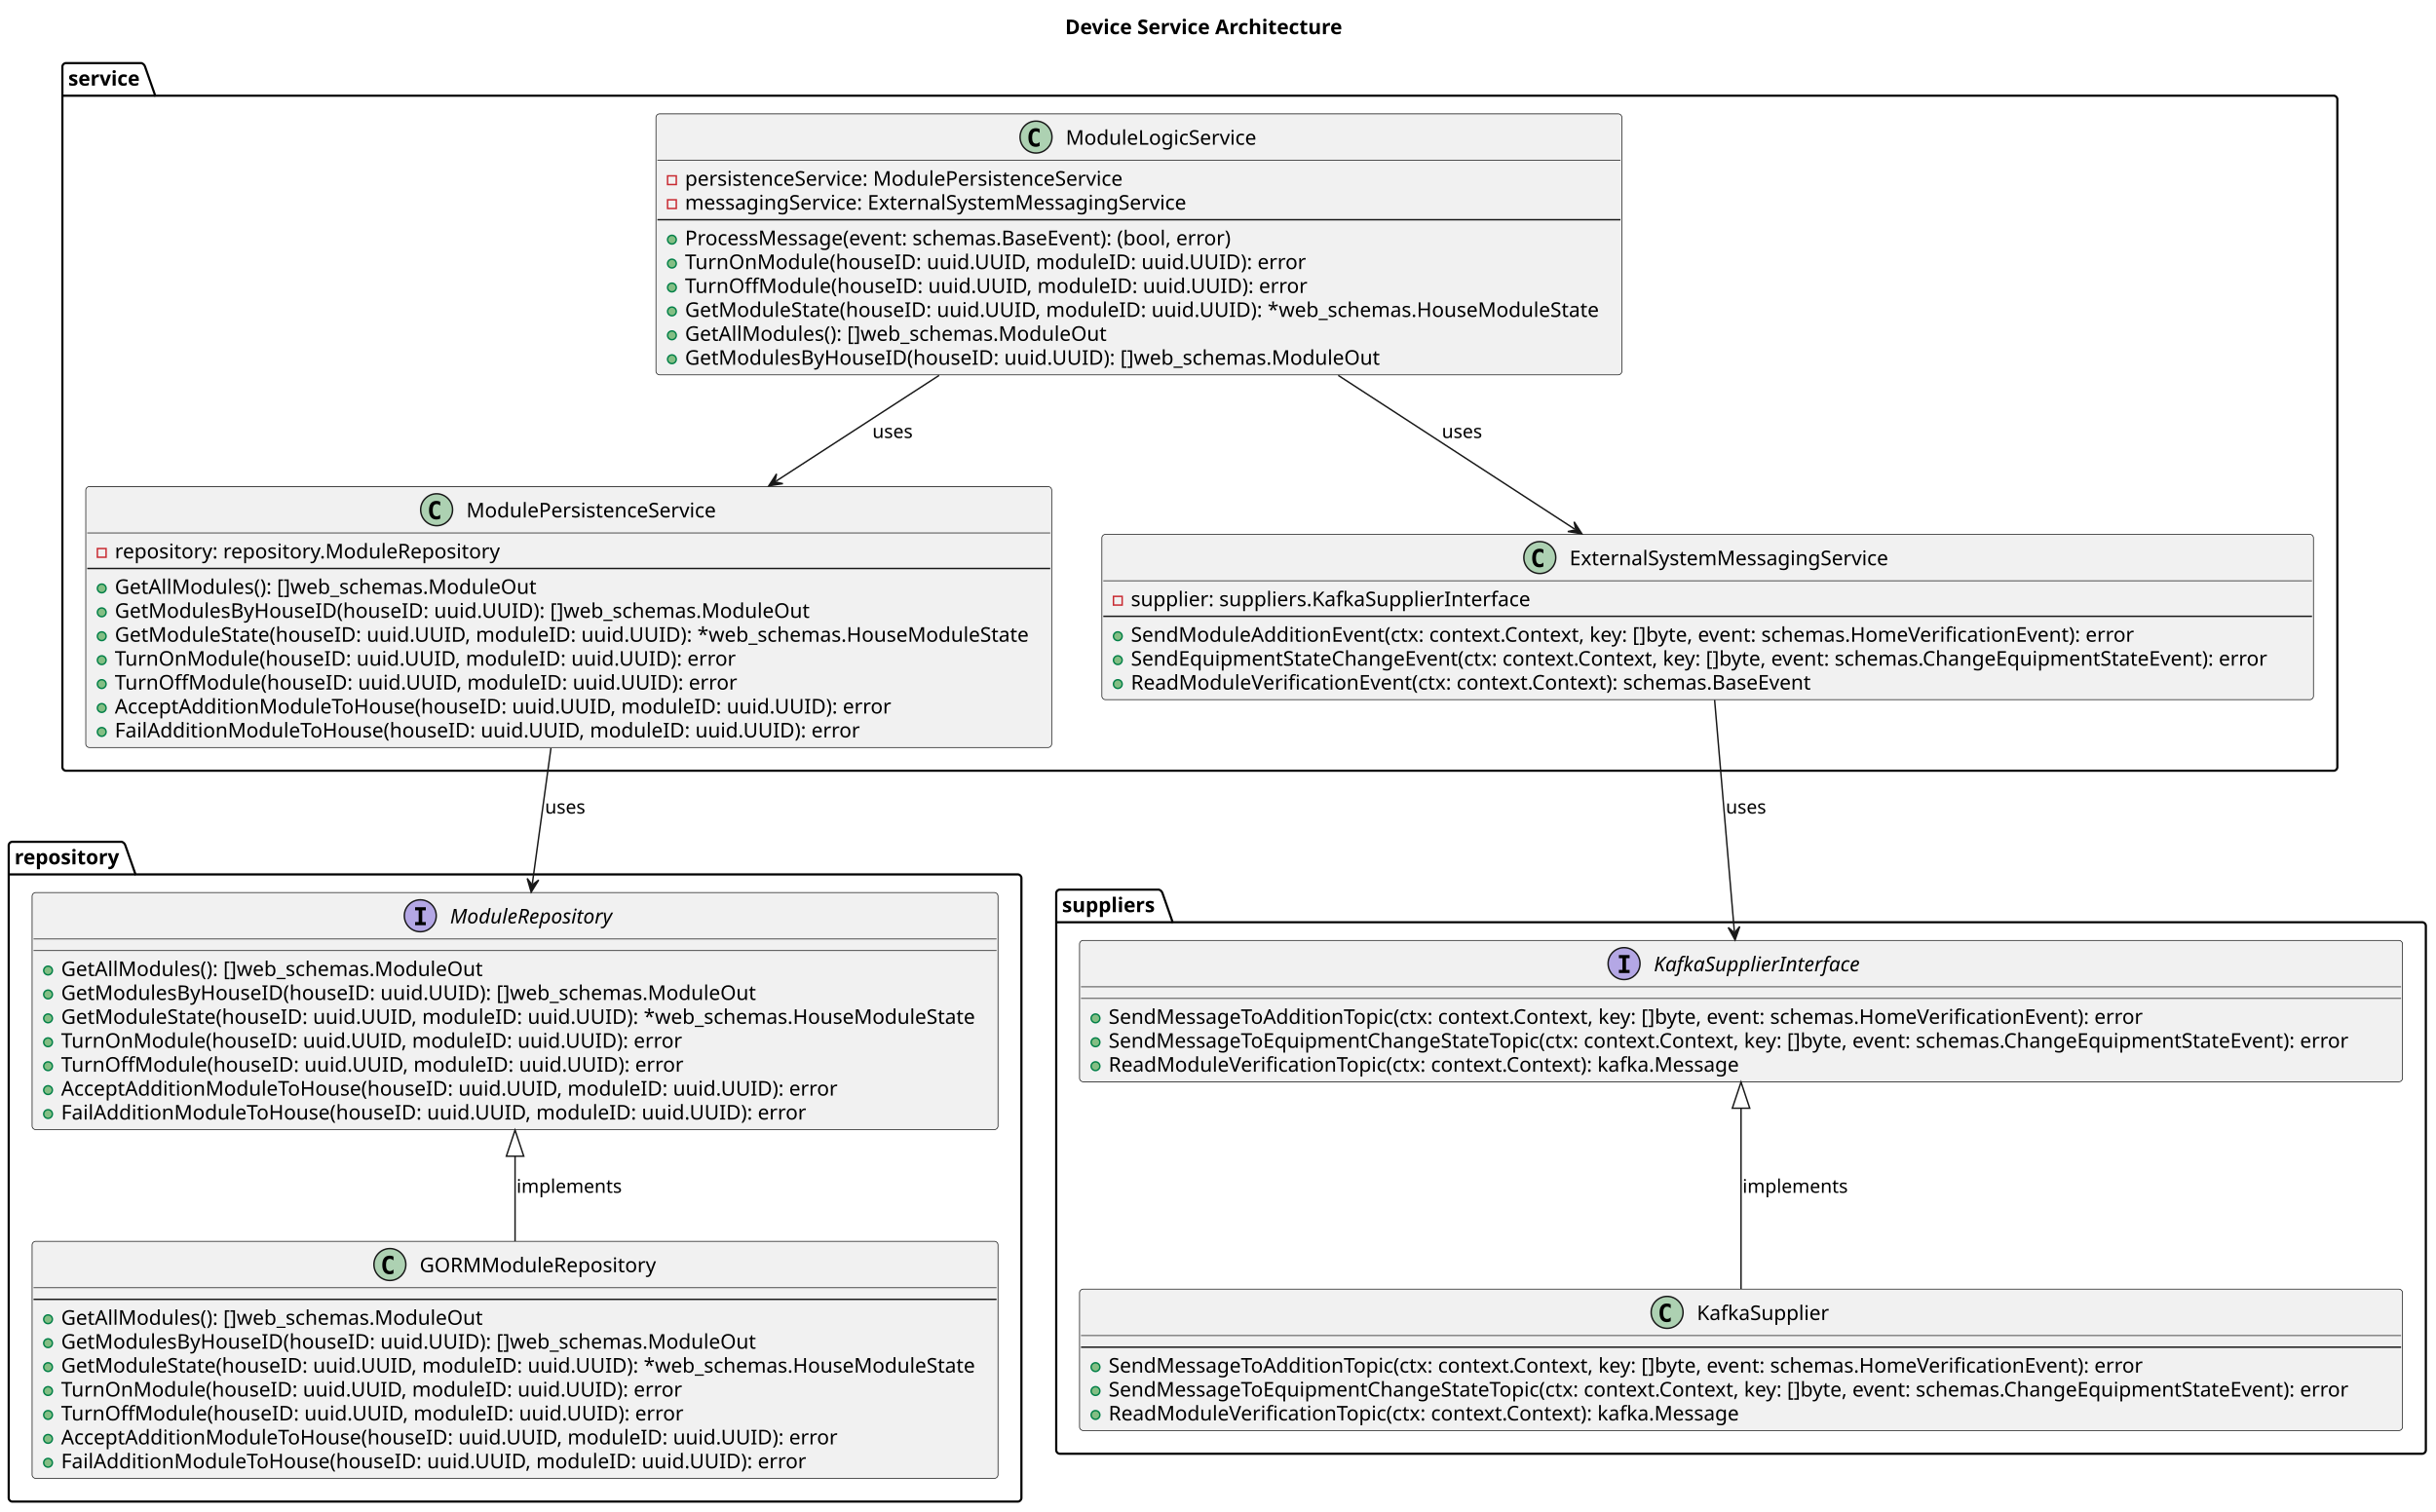
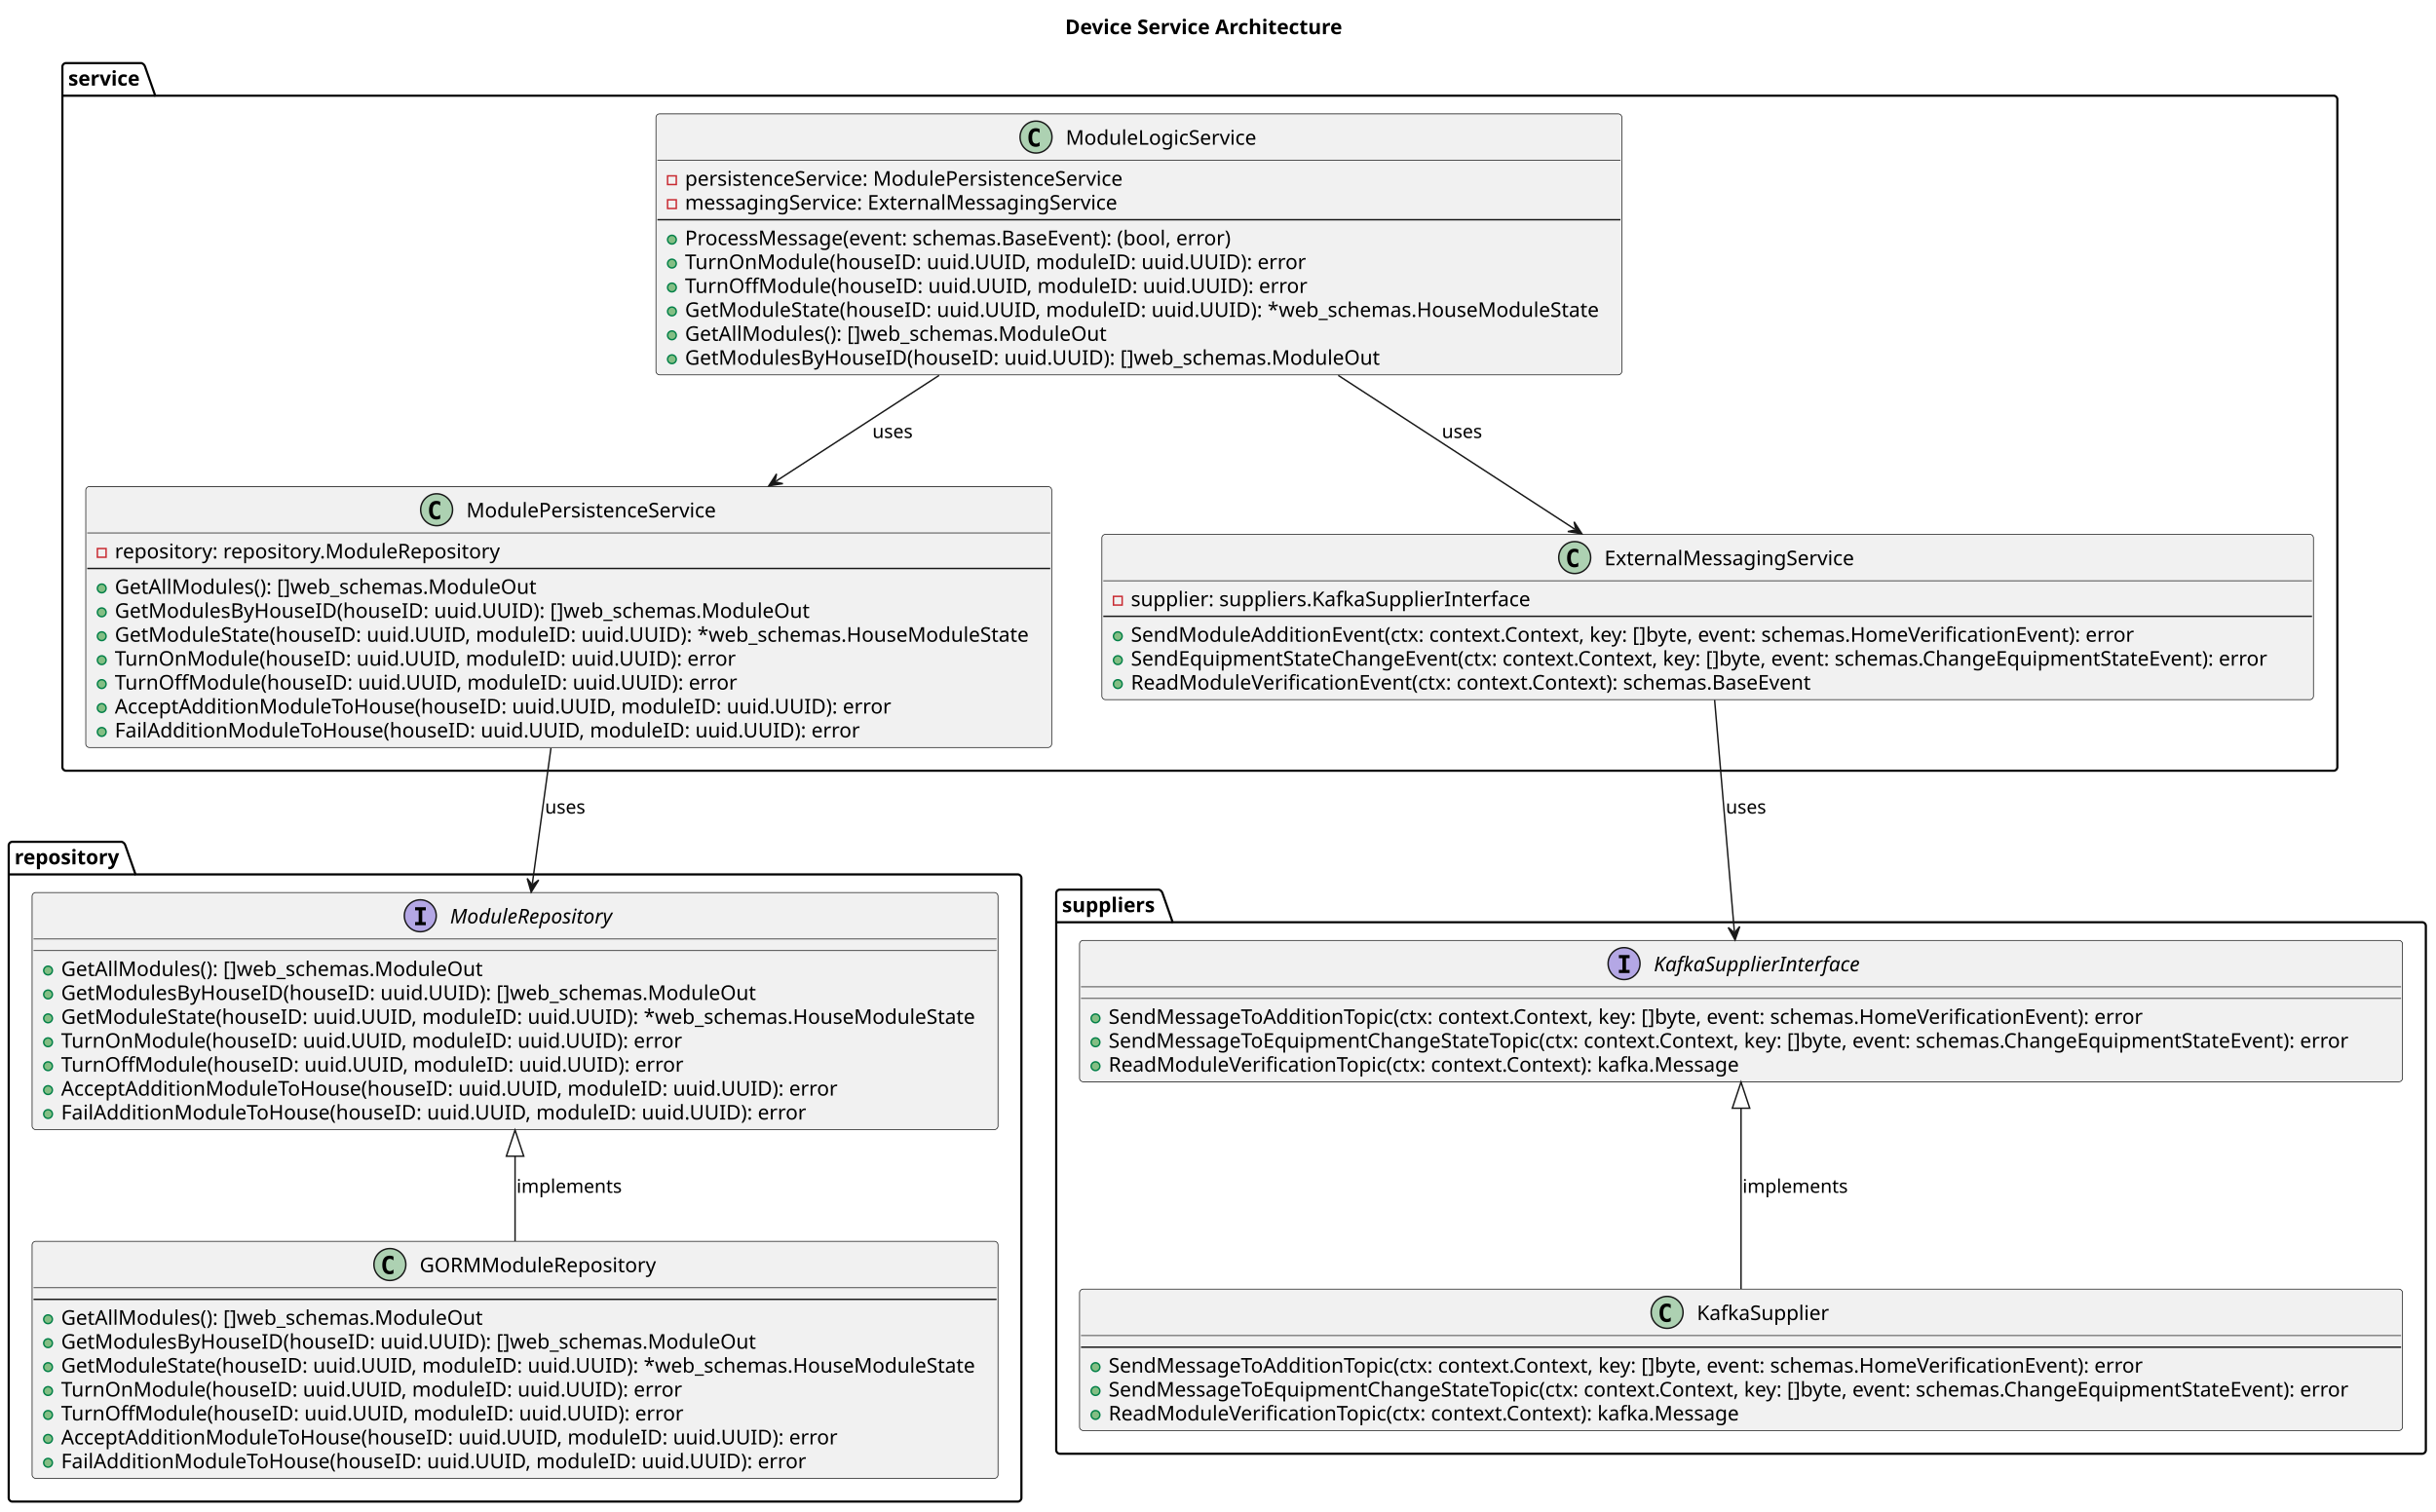
<svg xmlns="http://www.w3.org/2000/svg" contentStyleType="text/css" height="1042px" preserveAspectRatio="none" style="width:1679px;height:1042px;background:#FFFFFF;" version="1.1" viewBox="0 0 1679 1042" width="1679px" zoomAndPan="magnify">
  <defs />
  <g>
    <text fill="#000000" font-family="sans-serif" font-size="14" font-weight="bold" lengthAdjust="spacing" textLength="196.759" x="734.121" y="23.535">Device Service Architecture</text>
    <g id="cluster_service">
      <path d="M45.5,43.488 L97.496,43.488 A3.75,3.75 0 0 1 99.996,45.988 L106.996,65.977 L1608.5,65.977 A2.5,2.5 0 0 1 1611,68.477 L1611,528.798 A2.5,2.5 0 0 1 1608.5,531.298 L45.5,531.298 A2.5,2.5 0 0 1 43,528.798 L43,45.988 A2.5,2.5 0 0 1 45.5,43.488 " fill="none" style="stroke:#000000;stroke-width:1.5;" />
      <line style="stroke:#000000;stroke-width:1.5;" x1="43" x2="106.996" y1="65.977" y2="65.977" />
      <text fill="#000000" font-family="sans-serif" font-size="14" font-weight="bold" lengthAdjust="spacing" textLength="50.996" x="47" y="59.023">service</text>
    </g>
    <g id="cluster_repository">
      <path d="M8.5,580.298 L83.895,580.298 A3.75,3.75 0 0 1 86.395,582.798 L93.395,602.787 L701.5,602.787 A2.5,2.5 0 0 1 704,605.287 L704,1032.638 A2.5,2.5 0 0 1 701.5,1035.138 L8.5,1035.138 A2.5,2.5 0 0 1 6,1032.638 L6,582.798 A2.5,2.5 0 0 1 8.5,580.298 " fill="none" style="stroke:#000000;stroke-width:1.5;" />
      <line style="stroke:#000000;stroke-width:1.5;" x1="6" x2="93.395" y1="602.787" y2="602.787" />
      <text fill="#000000" font-family="sans-serif" font-size="14" font-weight="bold" lengthAdjust="spacing" textLength="74.395" x="10" y="595.833">repository</text>
    </g>
    <g id="cluster_suppliers">
      <path d="M730.5,613.278 L798.752,613.278 A3.75,3.75 0 0 1 801.252,615.778 L808.252,635.767 L1669.5,635.767 A2.5,2.5 0 0 1 1672,638.267 L1672,999.658 A2.5,2.5 0 0 1 1669.5,1002.158 L730.5,1002.158 A2.5,2.5 0 0 1 728,999.658 L728,615.778 A2.5,2.5 0 0 1 730.5,613.278 " fill="none" style="stroke:#000000;stroke-width:1.5;" />
      <line style="stroke:#000000;stroke-width:1.5;" x1="728" x2="808.252" y1="635.767" y2="635.767" />
      <text fill="#000000" font-family="sans-serif" font-size="14" font-weight="bold" lengthAdjust="spacing" textLength="67.252" x="732" y="628.813">suppliers</text>
    </g>
    <g id="elem_ModuleLogicService">
      <rect codeLine="4" fill="#F1F1F1" height="179.906" id="ModuleLogicService" rx="2.5" ry="2.5" style="stroke:#181818;stroke-width:0.5;" width="665.755" x="452.12" y="78.488" />
      <ellipse cx="714.073" cy="94.488" fill="#ADD1B2" rx="11" ry="11" style="stroke:#181818;stroke-width:1.0;" />
      <path d="M716.546,100.631 Q715.965,100.93 715.326,101.08 Q714.687,101.229 713.981,101.229 Q711.475,101.229 710.155,99.577 Q708.835,97.925 708.835,94.804 Q708.835,91.675 710.155,90.023 Q711.475,88.371 713.981,88.371 Q714.687,88.371 715.334,88.52 Q715.982,88.67 716.546,88.969 L716.546,91.691 Q715.915,91.11 715.322,90.841 Q714.728,90.571 714.097,90.571 Q712.753,90.571 712.068,91.638 Q711.383,92.704 711.383,94.804 Q711.383,96.896 712.068,97.963 Q712.753,99.029 714.097,99.029 Q714.728,99.029 715.322,98.76 Q715.915,98.49 716.546,97.909 Z " fill="#000000" />
      <text fill="#000000" font-family="sans-serif" font-size="14" lengthAdjust="spacing" textLength="133.349" x="734.573" y="99.779">ModuleLogicService</text>
      <line style="stroke:#181818;stroke-width:0.5;" x1="453.12" x2="1116.875" y1="110.488" y2="110.488" />
      <rect fill="none" height="6" style="stroke:#C82930;stroke-width:1.0;" width="6" x="460.12" y="121.232" />
      <text fill="#000000" font-family="sans-serif" font-size="14" lengthAdjust="spacing" textLength="307.166" x="472.12" y="128.023">persistenceService: ModulePersistenceService</text>
      <rect fill="none" height="6" style="stroke:#C82930;stroke-width:1.0;" width="6" x="460.12" y="137.721" />
-       <text fill="#000000" font-family="sans-serif" font-size="14" lengthAdjust="spacing" textLength="352.153" x="472.12" y="144.512">messagingService: ExternalSystemMessagingService</text>
+       <text fill="#000000" font-family="sans-serif" font-size="14" lengthAdjust="spacing" textLength="304.056" x="472.12" y="144.512">messagingService: ExternalMessagingService</text>
      <line style="stroke:#181818;stroke-width:1.0;" x1="453.12" x2="1116.875" y1="151.465" y2="151.465" />
      <ellipse cx="463.12" cy="165.209" fill="#84BE84" rx="3" ry="3" style="stroke:#038048;stroke-width:1.0;" />
      <text fill="#000000" font-family="sans-serif" font-size="14" lengthAdjust="spacing" textLength="385.349" x="472.12" y="169">ProcessMessage(event: schemas.BaseEvent): (bool, error)</text>
      <ellipse cx="463.12" cy="181.697" fill="#84BE84" rx="3" ry="3" style="stroke:#038048;stroke-width:1.0;" />
      <text fill="#000000" font-family="sans-serif" font-size="14" lengthAdjust="spacing" textLength="437.794" x="472.12" y="185.488">TurnOnModule(houseID: uuid.UUID, moduleID: uuid.UUID): error</text>
      <ellipse cx="463.12" cy="198.185" fill="#84BE84" rx="3" ry="3" style="stroke:#038048;stroke-width:1.0;" />
      <text fill="#000000" font-family="sans-serif" font-size="14" lengthAdjust="spacing" textLength="439.4" x="472.12" y="201.977">TurnOffModule(houseID: uuid.UUID, moduleID: uuid.UUID): error</text>
      <ellipse cx="463.12" cy="214.674" fill="#84BE84" rx="3" ry="3" style="stroke:#038048;stroke-width:1.0;" />
      <text fill="#000000" font-family="sans-serif" font-size="14" lengthAdjust="spacing" textLength="639.755" x="472.12" y="218.465">GetModuleState(houseID: uuid.UUID, moduleID: uuid.UUID): *web_schemas.HouseModuleState</text>
      <ellipse cx="463.12" cy="231.162" fill="#84BE84" rx="3" ry="3" style="stroke:#038048;stroke-width:1.0;" />
      <text fill="#000000" font-family="sans-serif" font-size="14" lengthAdjust="spacing" textLength="297.486" x="472.12" y="234.953">GetAllModules(): []web_schemas.ModuleOut</text>
      <ellipse cx="463.12" cy="247.65" fill="#84BE84" rx="3" ry="3" style="stroke:#038048;stroke-width:1.0;" />
      <text fill="#000000" font-family="sans-serif" font-size="14" lengthAdjust="spacing" textLength="485.01" x="472.12" y="251.441">GetModulesByHouseID(houseID: uuid.UUID): []web_schemas.ModuleOut</text>
    </g>
    <g id="elem_ModulePersistenceService">
      <rect codeLine="16" fill="#F1F1F1" height="179.906" id="ModulePersistenceService" rx="2.5" ry="2.5" style="stroke:#181818;stroke-width:0.5;" width="665.755" x="59.12" y="335.398" />
      <ellipse cx="300.938" cy="351.398" fill="#ADD1B2" rx="11" ry="11" style="stroke:#181818;stroke-width:1.0;" />
      <path d="M303.411,357.541 Q302.83,357.84 302.191,357.99 Q301.552,358.139 300.846,358.139 Q298.339,358.139 297.019,356.487 Q295.7,354.835 295.7,351.714 Q295.7,348.585 297.019,346.933 Q298.339,345.281 300.846,345.281 Q301.552,345.281 302.199,345.43 Q302.847,345.58 303.411,345.879 L303.411,348.601 Q302.78,348.02 302.187,347.751 Q301.593,347.481 300.962,347.481 Q299.618,347.481 298.933,348.548 Q298.248,349.614 298.248,351.714 Q298.248,353.806 298.933,354.873 Q299.618,355.939 300.962,355.939 Q301.593,355.939 302.187,355.67 Q302.78,355.4 303.411,354.819 Z " fill="#000000" />
      <text fill="#000000" font-family="sans-serif" font-size="14" lengthAdjust="spacing" textLength="173.619" x="321.438" y="356.689">ModulePersistenceService</text>
      <line style="stroke:#181818;stroke-width:0.5;" x1="60.12" x2="723.875" y1="367.398" y2="367.398" />
      <rect fill="none" height="6" style="stroke:#C82930;stroke-width:1.0;" width="6" x="67.12" y="378.142" />
      <text fill="#000000" font-family="sans-serif" font-size="14" lengthAdjust="spacing" textLength="273.424" x="79.12" y="384.933">repository: repository.ModuleRepository</text>
      <line style="stroke:#181818;stroke-width:1.0;" x1="60.12" x2="723.875" y1="391.887" y2="391.887" />
      <ellipse cx="70.12" cy="405.631" fill="#84BE84" rx="3" ry="3" style="stroke:#038048;stroke-width:1.0;" />
      <text fill="#000000" font-family="sans-serif" font-size="14" lengthAdjust="spacing" textLength="297.486" x="79.12" y="409.422">GetAllModules(): []web_schemas.ModuleOut</text>
      <ellipse cx="70.12" cy="422.119" fill="#84BE84" rx="3" ry="3" style="stroke:#038048;stroke-width:1.0;" />
      <text fill="#000000" font-family="sans-serif" font-size="14" lengthAdjust="spacing" textLength="485.01" x="79.12" y="425.91">GetModulesByHouseID(houseID: uuid.UUID): []web_schemas.ModuleOut</text>
      <ellipse cx="70.12" cy="438.607" fill="#84BE84" rx="3" ry="3" style="stroke:#038048;stroke-width:1.0;" />
      <text fill="#000000" font-family="sans-serif" font-size="14" lengthAdjust="spacing" textLength="639.755" x="79.12" y="442.398">GetModuleState(houseID: uuid.UUID, moduleID: uuid.UUID): *web_schemas.HouseModuleState</text>
      <ellipse cx="70.12" cy="455.096" fill="#84BE84" rx="3" ry="3" style="stroke:#038048;stroke-width:1.0;" />
      <text fill="#000000" font-family="sans-serif" font-size="14" lengthAdjust="spacing" textLength="437.794" x="79.12" y="458.887">TurnOnModule(houseID: uuid.UUID, moduleID: uuid.UUID): error</text>
      <ellipse cx="70.12" cy="471.584" fill="#84BE84" rx="3" ry="3" style="stroke:#038048;stroke-width:1.0;" />
      <text fill="#000000" font-family="sans-serif" font-size="14" lengthAdjust="spacing" textLength="439.4" x="79.12" y="475.375">TurnOffModule(houseID: uuid.UUID, moduleID: uuid.UUID): error</text>
      <ellipse cx="70.12" cy="488.072" fill="#84BE84" rx="3" ry="3" style="stroke:#038048;stroke-width:1.0;" />
      <text fill="#000000" font-family="sans-serif" font-size="14" lengthAdjust="spacing" textLength="549.985" x="79.12" y="491.863">AcceptAdditionModuleToHouse(houseID: uuid.UUID, moduleID: uuid.UUID): error</text>
      <ellipse cx="70.12" cy="504.56" fill="#84BE84" rx="3" ry="3" style="stroke:#038048;stroke-width:1.0;" />
      <text fill="#000000" font-family="sans-serif" font-size="14" lengthAdjust="spacing" textLength="527.468" x="79.12" y="508.351">FailAdditionModuleToHouse(houseID: uuid.UUID, moduleID: uuid.UUID): error</text>
    </g>
-     <g id="elem_ExternalSystemMessagingService">
-       <rect codeLine="28" fill="#F1F1F1" height="113.953" id="ExternalSystemMessagingService" rx="2.5" ry="2.5" style="stroke:#181818;stroke-width:0.5;" width="835.095" x="759.45" y="368.368" />
-       <ellipse cx="1061.301" cy="384.368" fill="#ADD1B2" rx="11" ry="11" style="stroke:#181818;stroke-width:1.0;" />
-       <path d="M1063.774,390.511 Q1063.193,390.81 1062.554,390.96 Q1061.915,391.109 1061.209,391.109 Q1058.702,391.109 1057.383,389.457 Q1056.063,387.805 1056.063,384.684 Q1056.063,381.555 1057.383,379.903 Q1058.702,378.251 1061.209,378.251 Q1061.915,378.251 1062.562,378.401 Q1063.21,378.55 1063.774,378.849 L1063.774,381.571 Q1063.143,380.99 1062.55,380.721 Q1061.956,380.451 1061.325,380.451 Q1059.981,380.451 1059.296,381.517 Q1058.611,382.584 1058.611,384.684 Q1058.611,386.776 1059.296,387.843 Q1059.981,388.909 1061.325,388.909 Q1061.956,388.909 1062.55,388.639 Q1063.143,388.37 1063.774,387.789 Z " fill="#000000" />
-       <text fill="#000000" font-family="sans-serif" font-size="14" lengthAdjust="spacing" textLength="222.893" x="1081.801" y="389.659">ExternalSystemMessagingService</text>
+     <g id="elem_ExternalMessagingService">
+       <rect codeLine="28" fill="#F1F1F1" height="113.953" id="ExternalMessagingService" rx="2.5" ry="2.5" style="stroke:#181818;stroke-width:0.5;" width="835.095" x="759.45" y="368.368" />
+       <ellipse cx="1085.35" cy="384.368" fill="#ADD1B2" rx="11" ry="11" style="stroke:#181818;stroke-width:1.0;" />
+       <path d="M1087.823,390.511 Q1087.242,390.81 1086.603,390.96 Q1085.964,391.109 1085.258,391.109 Q1082.751,391.109 1081.431,389.457 Q1080.112,387.805 1080.112,384.684 Q1080.112,381.555 1081.431,379.903 Q1082.751,378.251 1085.258,378.251 Q1085.964,378.251 1086.611,378.401 Q1087.259,378.55 1087.823,378.849 L1087.823,381.571 Q1087.192,380.99 1086.599,380.721 Q1086.005,380.451 1085.374,380.451 Q1084.03,380.451 1083.345,381.517 Q1082.66,382.584 1082.66,384.684 Q1082.66,386.776 1083.345,387.843 Q1084.03,388.909 1085.374,388.909 Q1086.005,388.909 1086.599,388.639 Q1087.192,388.37 1087.823,387.789 Z " fill="#000000" />
+       <text fill="#000000" font-family="sans-serif" font-size="14" lengthAdjust="spacing" textLength="174.795" x="1105.85" y="389.659">ExternalMessagingService</text>
      <line style="stroke:#181818;stroke-width:0.5;" x1="760.45" x2="1593.545" y1="400.368" y2="400.368" />
      <rect fill="none" height="6" style="stroke:#C82930;stroke-width:1.0;" width="6" x="767.45" y="411.112" />
      <text fill="#000000" font-family="sans-serif" font-size="14" lengthAdjust="spacing" textLength="283.309" x="779.45" y="417.903">supplier: suppliers.KafkaSupplierInterface</text>
      <line style="stroke:#181818;stroke-width:1.0;" x1="760.45" x2="1593.545" y1="424.857" y2="424.857" />
      <ellipse cx="770.45" cy="438.601" fill="#84BE84" rx="3" ry="3" style="stroke:#038048;stroke-width:1.0;" />
      <text fill="#000000" font-family="sans-serif" font-size="14" lengthAdjust="spacing" textLength="718.936" x="779.45" y="442.392">SendModuleAdditionEvent(ctx: context.Context, key: []byte, event: schemas.HomeVerificationEvent): error</text>
      <ellipse cx="770.45" cy="455.089" fill="#84BE84" rx="3" ry="3" style="stroke:#038048;stroke-width:1.0;" />
      <text fill="#000000" font-family="sans-serif" font-size="14" lengthAdjust="spacing" textLength="809.095" x="779.45" y="458.88">SendEquipmentStateChangeEvent(ctx: context.Context, key: []byte, event: schemas.ChangeEquipmentStateEvent): error</text>
      <ellipse cx="770.45" cy="471.577" fill="#84BE84" rx="3" ry="3" style="stroke:#038048;stroke-width:1.0;" />
      <text fill="#000000" font-family="sans-serif" font-size="14" lengthAdjust="spacing" textLength="484.996" x="779.45" y="475.368">ReadModuleVerificationEvent(ctx: context.Context): schemas.BaseEvent</text>
    </g>
    <g id="elem_ModuleRepository">
      <rect codeLine="38" fill="#F1F1F1" height="163.418" id="ModuleRepository" rx="2.5" ry="2.5" style="stroke:#181818;stroke-width:0.5;" width="665.755" x="22.12" y="615.298" />
      <ellipse cx="289.682" cy="631.298" fill="#B4A7E5" rx="11" ry="11" style="stroke:#181818;stroke-width:1.0;" />
      <path d="M286.11,627.563 L286.11,625.405 L293.489,625.405 L293.489,627.563 L291.024,627.563 L291.024,635.64 L293.489,635.64 L293.489,637.798 L286.11,637.798 L286.11,635.64 L288.575,635.64 L288.575,627.563 Z " fill="#000000" />
      <text fill="#000000" font-family="sans-serif" font-size="14" font-style="italic" lengthAdjust="spacing" textLength="122.131" x="310.182" y="636.589">ModuleRepository</text>
      <line style="stroke:#181818;stroke-width:0.5;" x1="23.12" x2="686.875" y1="647.298" y2="647.298" />
      <line style="stroke:#181818;stroke-width:0.5;" x1="23.12" x2="686.875" y1="655.298" y2="655.298" />
      <ellipse cx="33.12" cy="669.042" fill="#84BE84" rx="3" ry="3" style="stroke:#038048;stroke-width:1.0;" />
      <text fill="#000000" font-family="sans-serif" font-size="14" lengthAdjust="spacing" textLength="297.486" x="42.12" y="672.833">GetAllModules(): []web_schemas.ModuleOut</text>
      <ellipse cx="33.12" cy="685.531" fill="#84BE84" rx="3" ry="3" style="stroke:#038048;stroke-width:1.0;" />
      <text fill="#000000" font-family="sans-serif" font-size="14" lengthAdjust="spacing" textLength="485.01" x="42.12" y="689.322">GetModulesByHouseID(houseID: uuid.UUID): []web_schemas.ModuleOut</text>
      <ellipse cx="33.12" cy="702.019" fill="#84BE84" rx="3" ry="3" style="stroke:#038048;stroke-width:1.0;" />
      <text fill="#000000" font-family="sans-serif" font-size="14" lengthAdjust="spacing" textLength="639.755" x="42.12" y="705.81">GetModuleState(houseID: uuid.UUID, moduleID: uuid.UUID): *web_schemas.HouseModuleState</text>
      <ellipse cx="33.12" cy="718.507" fill="#84BE84" rx="3" ry="3" style="stroke:#038048;stroke-width:1.0;" />
      <text fill="#000000" font-family="sans-serif" font-size="14" lengthAdjust="spacing" textLength="437.794" x="42.12" y="722.298">TurnOnModule(houseID: uuid.UUID, moduleID: uuid.UUID): error</text>
      <ellipse cx="33.12" cy="734.995" fill="#84BE84" rx="3" ry="3" style="stroke:#038048;stroke-width:1.0;" />
      <text fill="#000000" font-family="sans-serif" font-size="14" lengthAdjust="spacing" textLength="439.4" x="42.12" y="738.787">TurnOffModule(houseID: uuid.UUID, moduleID: uuid.UUID): error</text>
      <ellipse cx="33.12" cy="751.484" fill="#84BE84" rx="3" ry="3" style="stroke:#038048;stroke-width:1.0;" />
      <text fill="#000000" font-family="sans-serif" font-size="14" lengthAdjust="spacing" textLength="549.985" x="42.12" y="755.275">AcceptAdditionModuleToHouse(houseID: uuid.UUID, moduleID: uuid.UUID): error</text>
      <ellipse cx="33.12" cy="767.972" fill="#84BE84" rx="3" ry="3" style="stroke:#038048;stroke-width:1.0;" />
      <text fill="#000000" font-family="sans-serif" font-size="14" lengthAdjust="spacing" textLength="527.468" x="42.12" y="771.763">FailAdditionModuleToHouse(houseID: uuid.UUID, moduleID: uuid.UUID): error</text>
    </g>
    <g id="elem_GORMModuleRepository">
      <rect codeLine="48" fill="#F1F1F1" height="163.418" id="GORMModuleRepository" rx="2.5" ry="2.5" style="stroke:#181818;stroke-width:0.5;" width="665.755" x="22.12" y="855.718" />
      <ellipse cx="268.73" cy="871.718" fill="#ADD1B2" rx="11" ry="11" style="stroke:#181818;stroke-width:1.0;" />
      <path d="M271.203,877.861 Q270.622,878.16 269.983,878.31 Q269.344,878.459 268.638,878.459 Q266.131,878.459 264.811,876.807 Q263.492,875.155 263.492,872.034 Q263.492,868.905 264.811,867.253 Q266.131,865.601 268.638,865.601 Q269.344,865.601 269.991,865.75 Q270.639,865.9 271.203,866.199 L271.203,868.921 Q270.572,868.34 269.979,868.071 Q269.385,867.801 268.754,867.801 Q267.41,867.801 266.725,868.867 Q266.04,869.934 266.04,872.034 Q266.04,874.126 266.725,875.193 Q267.41,876.259 268.754,876.259 Q269.385,876.259 269.979,875.99 Q270.572,875.72 271.203,875.139 Z " fill="#000000" />
      <text fill="#000000" font-family="sans-serif" font-size="14" lengthAdjust="spacing" textLength="164.035" x="289.23" y="877.009">GORMModuleRepository</text>
      <line style="stroke:#181818;stroke-width:0.5;" x1="23.12" x2="686.875" y1="887.718" y2="887.718" />
      <line style="stroke:#181818;stroke-width:1.0;" x1="23.12" x2="686.875" y1="895.718" y2="895.718" />
      <ellipse cx="33.12" cy="909.462" fill="#84BE84" rx="3" ry="3" style="stroke:#038048;stroke-width:1.0;" />
      <text fill="#000000" font-family="sans-serif" font-size="14" lengthAdjust="spacing" textLength="297.486" x="42.12" y="913.253">GetAllModules(): []web_schemas.ModuleOut</text>
      <ellipse cx="33.12" cy="925.951" fill="#84BE84" rx="3" ry="3" style="stroke:#038048;stroke-width:1.0;" />
      <text fill="#000000" font-family="sans-serif" font-size="14" lengthAdjust="spacing" textLength="485.01" x="42.12" y="929.742">GetModulesByHouseID(houseID: uuid.UUID): []web_schemas.ModuleOut</text>
      <ellipse cx="33.12" cy="942.439" fill="#84BE84" rx="3" ry="3" style="stroke:#038048;stroke-width:1.0;" />
      <text fill="#000000" font-family="sans-serif" font-size="14" lengthAdjust="spacing" textLength="639.755" x="42.12" y="946.23">GetModuleState(houseID: uuid.UUID, moduleID: uuid.UUID): *web_schemas.HouseModuleState</text>
      <ellipse cx="33.12" cy="958.927" fill="#84BE84" rx="3" ry="3" style="stroke:#038048;stroke-width:1.0;" />
      <text fill="#000000" font-family="sans-serif" font-size="14" lengthAdjust="spacing" textLength="437.794" x="42.12" y="962.718">TurnOnModule(houseID: uuid.UUID, moduleID: uuid.UUID): error</text>
      <ellipse cx="33.12" cy="975.415" fill="#84BE84" rx="3" ry="3" style="stroke:#038048;stroke-width:1.0;" />
      <text fill="#000000" font-family="sans-serif" font-size="14" lengthAdjust="spacing" textLength="439.4" x="42.12" y="979.207">TurnOffModule(houseID: uuid.UUID, moduleID: uuid.UUID): error</text>
      <ellipse cx="33.12" cy="991.904" fill="#84BE84" rx="3" ry="3" style="stroke:#038048;stroke-width:1.0;" />
      <text fill="#000000" font-family="sans-serif" font-size="14" lengthAdjust="spacing" textLength="549.985" x="42.12" y="995.695">AcceptAdditionModuleToHouse(houseID: uuid.UUID, moduleID: uuid.UUID): error</text>
      <ellipse cx="33.12" cy="1008.392" fill="#84BE84" rx="3" ry="3" style="stroke:#038048;stroke-width:1.0;" />
      <text fill="#000000" font-family="sans-serif" font-size="14" lengthAdjust="spacing" textLength="527.468" x="42.12" y="1012.183">FailAdditionModuleToHouse(houseID: uuid.UUID, moduleID: uuid.UUID): error</text>
    </g>
    <g id="elem_KafkaSupplierInterface">
      <rect codeLine="61" fill="#F1F1F1" height="97.465" id="KafkaSupplierInterface" rx="2.5" ry="2.5" style="stroke:#181818;stroke-width:0.5;" width="911.862" x="744.07" y="648.278" />
      <ellipse cx="1119.38" cy="664.278" fill="#B4A7E5" rx="11" ry="11" style="stroke:#181818;stroke-width:1.0;" />
      <path d="M1115.808,660.543 L1115.808,658.385 L1123.187,658.385 L1123.187,660.543 L1120.722,660.543 L1120.722,668.62 L1123.187,668.62 L1123.187,670.778 L1115.808,670.778 L1115.808,668.62 L1118.273,668.62 L1118.273,660.543 Z " fill="#000000" />
      <text fill="#000000" font-family="sans-serif" font-size="14" font-style="italic" lengthAdjust="spacing" textLength="152.742" x="1139.88" y="669.569">KafkaSupplierInterface</text>
      <line style="stroke:#181818;stroke-width:0.5;" x1="745.07" x2="1654.932" y1="680.278" y2="680.278" />
      <line style="stroke:#181818;stroke-width:0.5;" x1="745.07" x2="1654.932" y1="688.278" y2="688.278" />
      <ellipse cx="755.07" cy="702.022" fill="#84BE84" rx="3" ry="3" style="stroke:#038048;stroke-width:1.0;" />
      <text fill="#000000" font-family="sans-serif" font-size="14" lengthAdjust="spacing" textLength="745.698" x="764.07" y="705.813">SendMessageToAdditionTopic(ctx: context.Context, key: []byte, event: schemas.HomeVerificationEvent): error</text>
      <ellipse cx="755.07" cy="718.511" fill="#84BE84" rx="3" ry="3" style="stroke:#038048;stroke-width:1.0;" />
      <text fill="#000000" font-family="sans-serif" font-size="14" lengthAdjust="spacing" textLength="885.862" x="764.07" y="722.302">SendMessageToEquipmentChangeStateTopic(ctx: context.Context, key: []byte, event: schemas.ChangeEquipmentStateEvent): error</text>
      <ellipse cx="755.07" cy="734.999" fill="#84BE84" rx="3" ry="3" style="stroke:#038048;stroke-width:1.0;" />
      <text fill="#000000" font-family="sans-serif" font-size="14" lengthAdjust="spacing" textLength="455.273" x="764.07" y="738.79">ReadModuleVerificationTopic(ctx: context.Context): kafka.Message</text>
    </g>
    <g id="elem_KafkaSupplier">
      <rect codeLine="67" fill="#F1F1F1" height="97.465" id="KafkaSupplier" rx="2.5" ry="2.5" style="stroke:#181818;stroke-width:0.5;" width="911.862" x="744.07" y="888.698" />
      <ellipse cx="1149.048" cy="904.698" fill="#ADD1B2" rx="11" ry="11" style="stroke:#181818;stroke-width:1.0;" />
      <path d="M1151.521,910.841 Q1150.94,911.14 1150.301,911.29 Q1149.662,911.439 1148.956,911.439 Q1146.449,911.439 1145.13,909.787 Q1143.81,908.135 1143.81,905.014 Q1143.81,901.885 1145.13,900.233 Q1146.449,898.581 1148.956,898.581 Q1149.662,898.581 1150.309,898.731 Q1150.957,898.88 1151.521,899.179 L1151.521,901.901 Q1150.89,901.32 1150.297,901.051 Q1149.703,900.781 1149.072,900.781 Q1147.728,900.781 1147.043,901.847 Q1146.358,902.914 1146.358,905.014 Q1146.358,907.106 1147.043,908.173 Q1147.728,909.239 1149.072,909.239 Q1149.703,909.239 1150.297,908.97 Q1150.89,908.7 1151.521,908.119 Z " fill="#000000" />
      <text fill="#000000" font-family="sans-serif" font-size="14" lengthAdjust="spacing" textLength="93.406" x="1169.548" y="909.989">KafkaSupplier</text>
      <line style="stroke:#181818;stroke-width:0.5;" x1="745.07" x2="1654.932" y1="920.698" y2="920.698" />
      <line style="stroke:#181818;stroke-width:1.0;" x1="745.07" x2="1654.932" y1="928.698" y2="928.698" />
      <ellipse cx="755.07" cy="942.442" fill="#84BE84" rx="3" ry="3" style="stroke:#038048;stroke-width:1.0;" />
      <text fill="#000000" font-family="sans-serif" font-size="14" lengthAdjust="spacing" textLength="745.698" x="764.07" y="946.233">SendMessageToAdditionTopic(ctx: context.Context, key: []byte, event: schemas.HomeVerificationEvent): error</text>
      <ellipse cx="755.07" cy="958.931" fill="#84BE84" rx="3" ry="3" style="stroke:#038048;stroke-width:1.0;" />
      <text fill="#000000" font-family="sans-serif" font-size="14" lengthAdjust="spacing" textLength="885.862" x="764.07" y="962.722">SendMessageToEquipmentChangeStateTopic(ctx: context.Context, key: []byte, event: schemas.ChangeEquipmentStateEvent): error</text>
      <ellipse cx="755.07" cy="975.419" fill="#84BE84" rx="3" ry="3" style="stroke:#038048;stroke-width:1.0;" />
      <text fill="#000000" font-family="sans-serif" font-size="14" lengthAdjust="spacing" textLength="455.273" x="764.07" y="979.21">ReadModuleVerificationTopic(ctx: context.Context): kafka.Message</text>
    </g>
    <g id="link_ModuleLogicService_ModulePersistenceService">
      <path codeLine="75" d="M647.27,258.778 C609.22,283.458 572.954,306.983 534.894,331.673 " fill="none" id="ModuleLogicService-to-ModulePersistenceService" style="stroke:#181818;stroke-width:1.0;" />
      <polygon fill="#181818" points="529.86,334.938,539.587,333.396,534.055,332.217,535.234,326.685,529.86,334.938" style="stroke:#181818;stroke-width:1.0;" />
      <text fill="#000000" font-family="sans-serif" font-size="13" lengthAdjust="spacing" textLength="28.564" x="601.28" y="301.967">uses</text>
    </g>
-     <g id="link_ModuleLogicService_ExternalSystemMessagingService">
-       <path codeLine="76" d="M922.38,258.778 C978.21,295.088 1036.01,332.668 1085.29,364.708 " fill="none" id="ModuleLogicService-to-ExternalSystemMessagingService" style="stroke:#181818;stroke-width:1.0;" />
+     <g id="link_ModuleLogicService_ExternalMessagingService">
+       <path codeLine="76" d="M922.38,258.778 C978.21,295.088 1036.01,332.668 1085.29,364.708 " fill="none" id="ModuleLogicService-to-ExternalMessagingService" style="stroke:#181818;stroke-width:1.0;" />
      <polygon fill="#181818" points="1090.32,367.978,1084.955,359.719,1086.128,365.253,1080.594,366.426,1090.32,367.978" style="stroke:#181818;stroke-width:1.0;" />
      <text fill="#000000" font-family="sans-serif" font-size="13" lengthAdjust="spacing" textLength="28.564" x="993.75" y="301.967">uses</text>
    </g>
    <g id="link_ModulePersistenceService_ModuleRepository">
      <path codeLine="77" d="M379.73,515.768 C375.33,547.808 371.227,577.784 366.927,609.074 " fill="none" id="ModulePersistenceService-to-ModuleRepository" style="stroke:#181818;stroke-width:1.0;" />
      <polygon fill="#181818" points="366.11,615.018,371.298,606.647,366.791,610.065,363.373,605.558,366.11,615.018" style="stroke:#181818;stroke-width:1.0;" />
      <text fill="#000000" font-family="sans-serif" font-size="13" lengthAdjust="spacing" textLength="28.564" x="375.61" y="560.867">uses</text>
    </g>
    <g id="link_ModuleRepository_GORMModuleRepository">
      <path codeLine="78" d="M355,797.058 C355,821.768 355,830.918 355,855.608 " fill="none" id="ModuleRepository-backto-GORMModuleRepository" style="stroke:#181818;stroke-width:1.0;" />
      <polygon fill="none" points="355,779.058,349,797.058,361,797.058,355,779.058" style="stroke:#181818;stroke-width:1.0;" />
      <text fill="#000000" font-family="sans-serif" font-size="13" lengthAdjust="spacing" textLength="74.014" x="356" y="822.287">implements</text>
    </g>
-     <g id="link_ExternalSystemMessagingService_KafkaSupplierInterface">
-       <path codeLine="79" d="M1181.79,482.548 C1185.97,531.478 1191.44,595.67 1195.39,642.02 " fill="none" id="ExternalSystemMessagingService-to-KafkaSupplierInterface" style="stroke:#181818;stroke-width:1.0;" />
+     <g id="link_ExternalMessagingService_KafkaSupplierInterface">
+       <path codeLine="79" d="M1181.79,482.548 C1185.97,531.478 1191.44,595.67 1195.39,642.02 " fill="none" id="ExternalMessagingService-to-KafkaSupplierInterface" style="stroke:#181818;stroke-width:1.0;" />
      <polygon fill="#181818" points="1195.9,647.998,1199.121,638.691,1195.475,643.016,1191.15,639.37,1195.9,647.998" style="stroke:#181818;stroke-width:1.0;" />
      <text fill="#000000" font-family="sans-serif" font-size="13" lengthAdjust="spacing" textLength="28.564" x="1189.5" y="560.867">uses</text>
    </g>
    <g id="link_KafkaSupplierInterface_KafkaSupplier">
      <path codeLine="80" d="M1200,763.968 C1200,805.448 1200,847.098 1200,888.548 " fill="none" id="KafkaSupplierInterface-backto-KafkaSupplier" style="stroke:#181818;stroke-width:1.0;" />
      <polygon fill="none" points="1200,745.968,1194,763.968,1206,763.968,1200,745.968" style="stroke:#181818;stroke-width:1.0;" />
      <text fill="#000000" font-family="sans-serif" font-size="13" lengthAdjust="spacing" textLength="74.014" x="1201" y="822.287">implements</text>
    </g>
  </g>
</svg>
